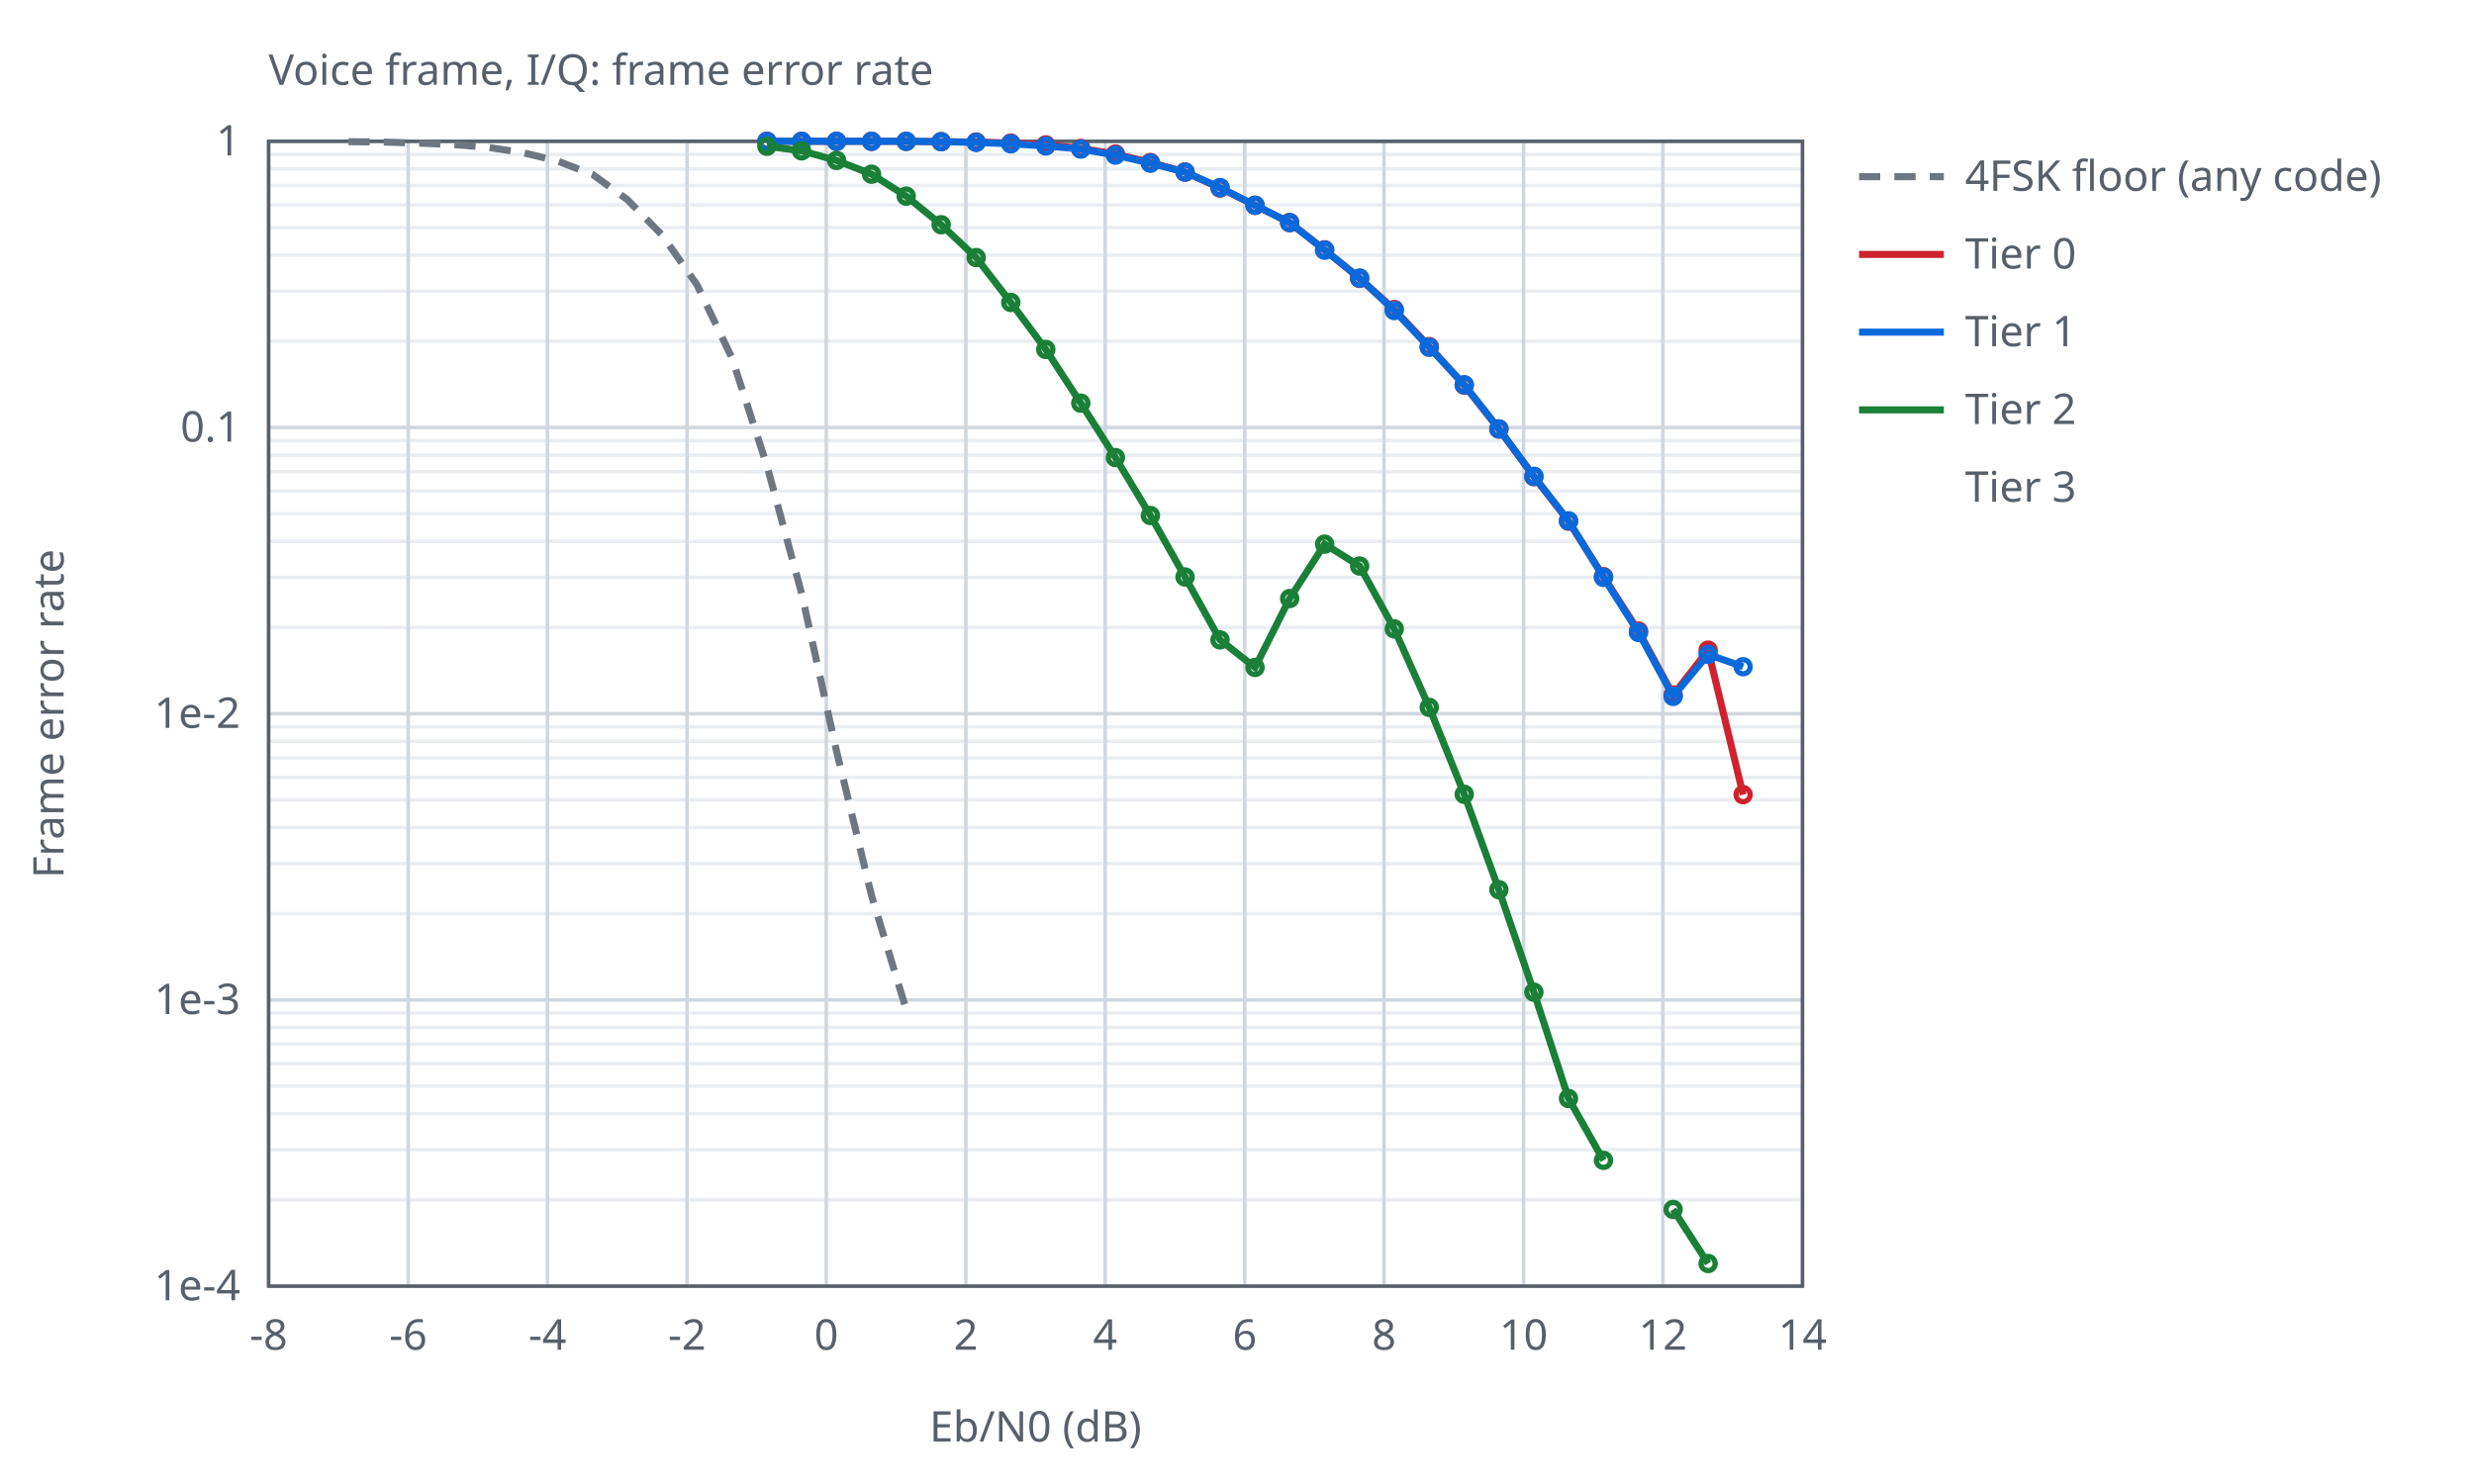
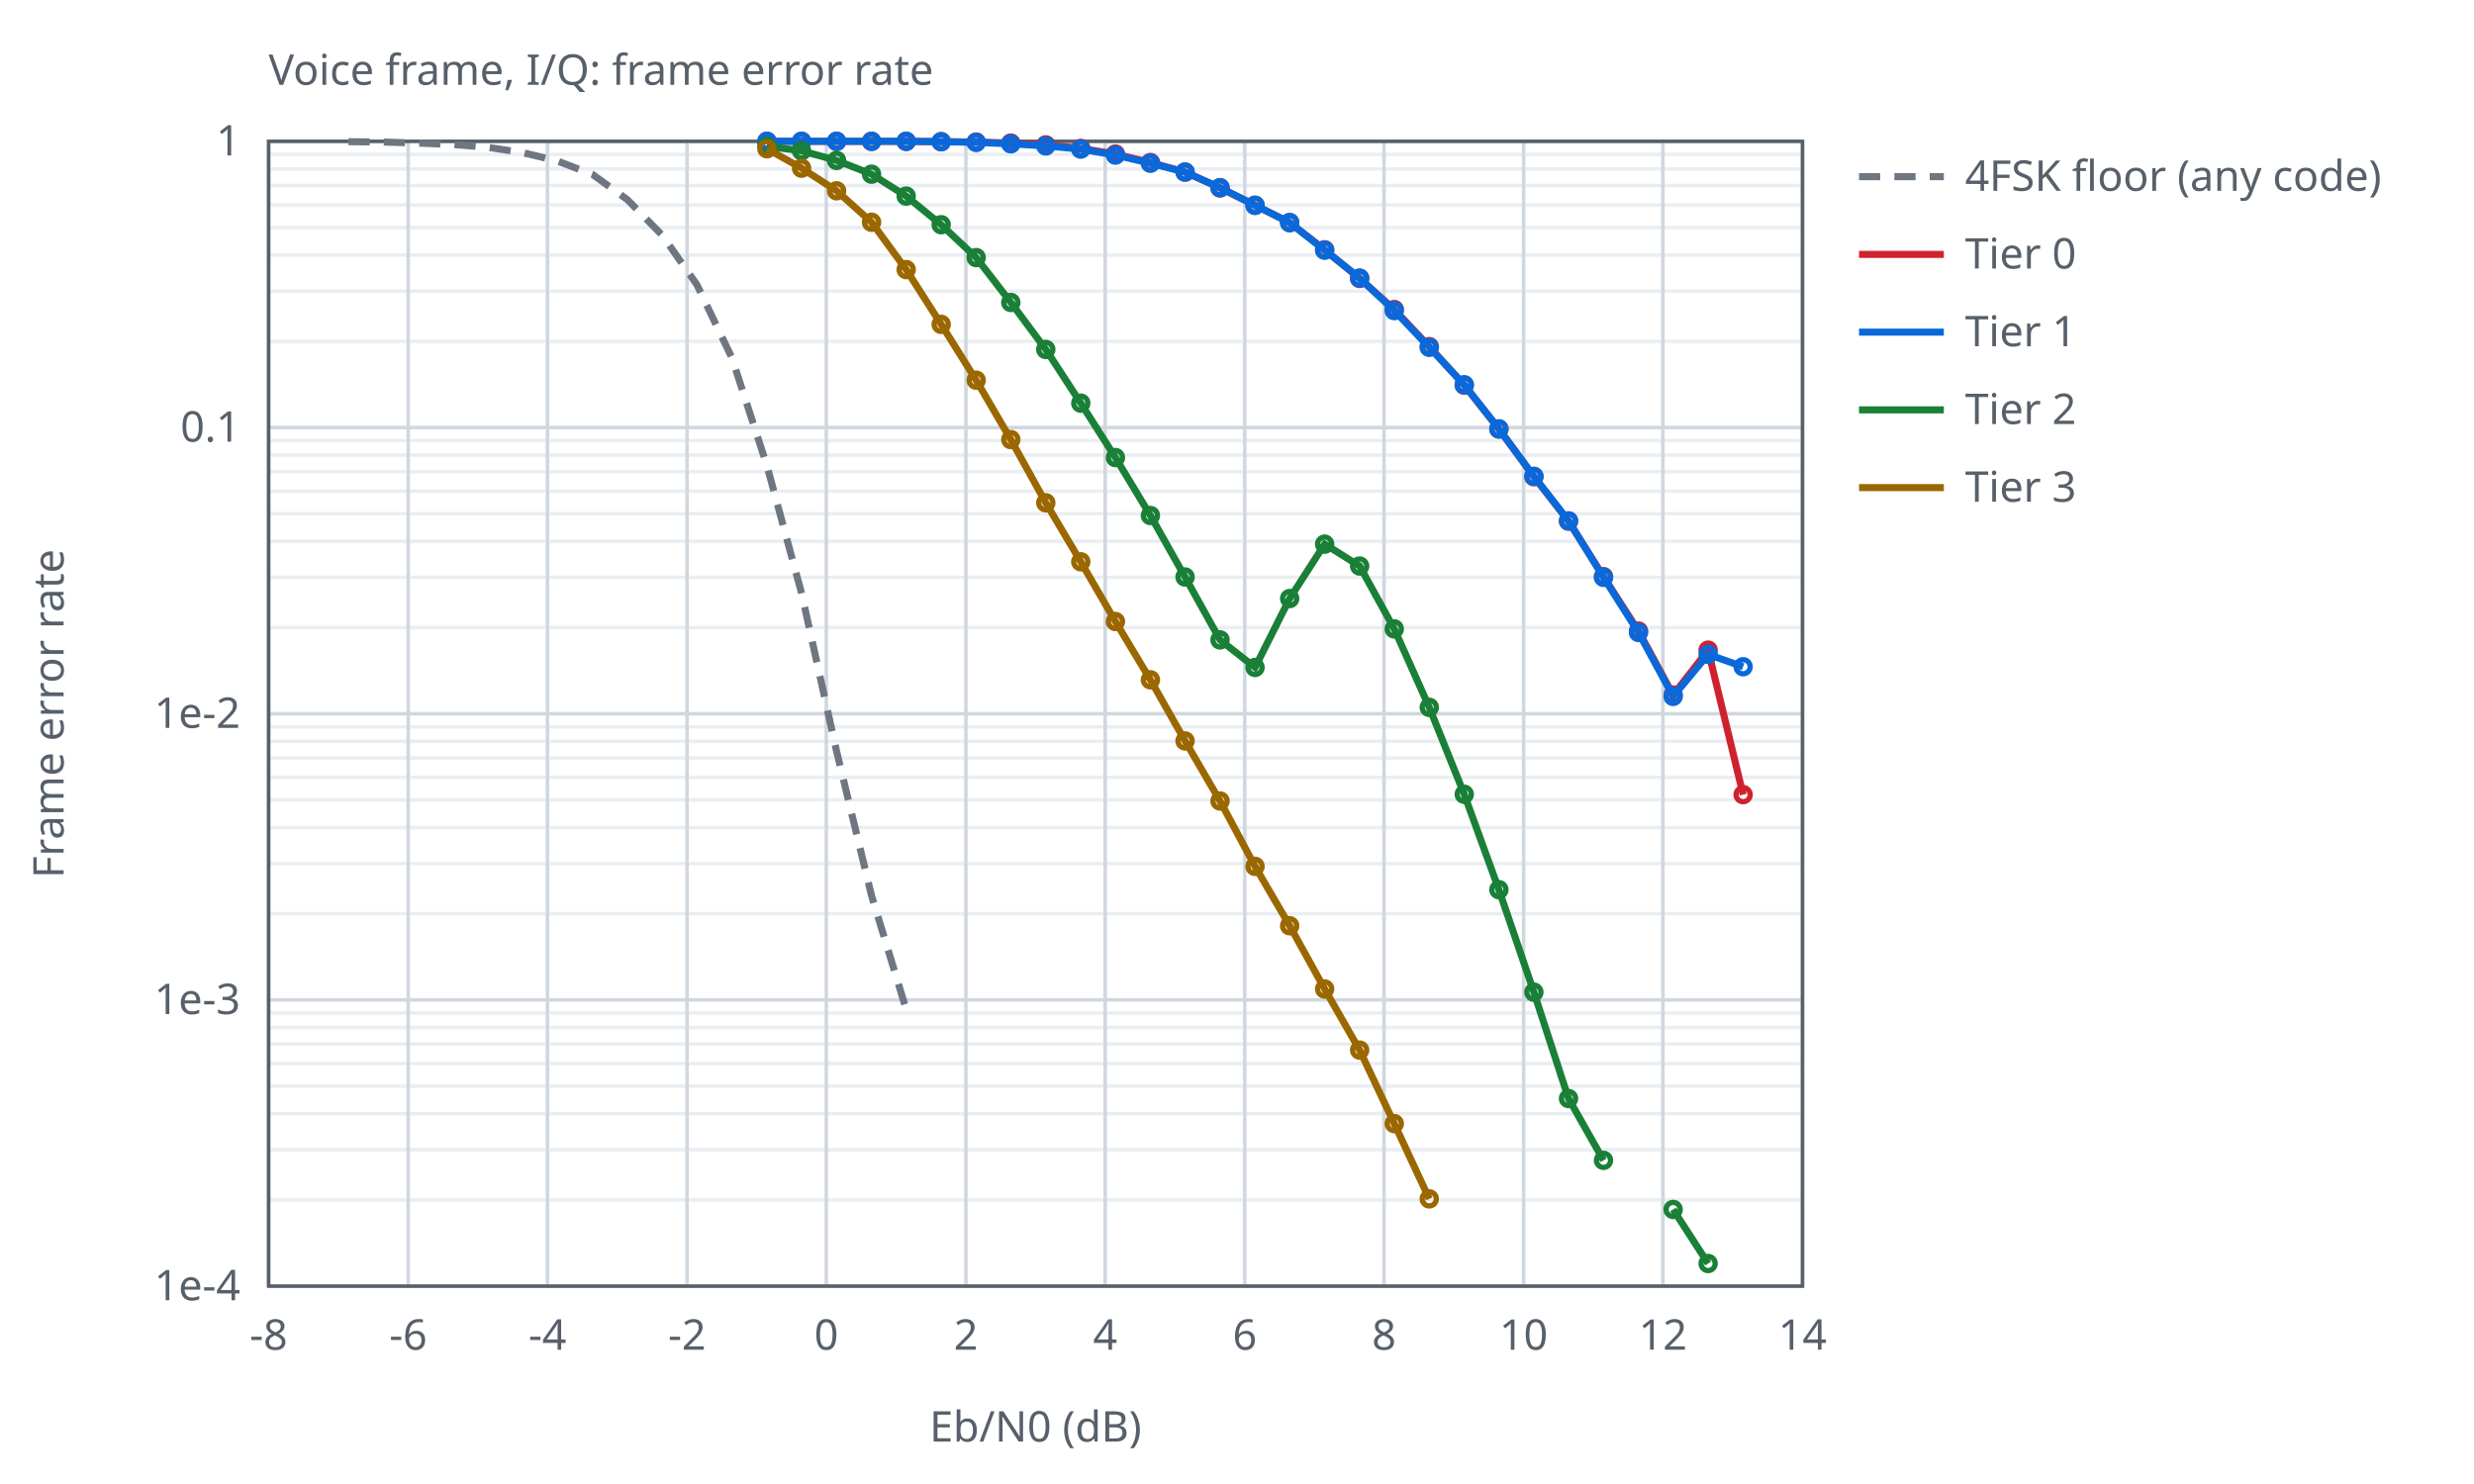
<svg xmlns="http://www.w3.org/2000/svg" width="700" height="420" viewBox="0 0 700 420">
-   <style>text{font-family:sans-serif;font-size:12px;fill:#57606a}.ax{stroke:#57606a;stroke-width:1;fill:none}.gr{stroke:#d0d7de;stroke-width:1}.mi{stroke:#eaeef2;stroke-width:1}.r0{stroke:#6e7781}.r1{stroke:#bc4c00}.r2{stroke:#8250df}.s1{stroke:#cf222e}.s2{stroke:#0969da}.s3{stroke:#1a7f37}.l{fill:none;stroke-width:2}.p{fill:none;stroke-width:1.5}@media (prefers-color-scheme:dark){text{fill:#c9d1d9}.ax{stroke:#8b949e}.gr{stroke:#30363d}.mi{stroke:#21262d}.r0{stroke:#8b949e}.r1{stroke:#f0883e}.r2{stroke:#d2a8ff}.s1{stroke:#ff7b72}.s2{stroke:#58a6ff}.s3{stroke:#3fb950}}</style>
+   <style>text{font-family:sans-serif;font-size:12px;fill:#57606a}.ax{stroke:#57606a;stroke-width:1;fill:none}.gr{stroke:#d0d7de;stroke-width:1}.mi{stroke:#eaeef2;stroke-width:1}.r0{stroke:#6e7781}.r1{stroke:#bc4c00}.r2{stroke:#8250df}.s1{stroke:#cf222e}.s2{stroke:#0969da}.s3{stroke:#1a7f37}.s4{stroke:#9a6700}.l{fill:none;stroke-width:2}.p{fill:none;stroke-width:1.5}@media (prefers-color-scheme:dark){text{fill:#c9d1d9}.ax{stroke:#8b949e}.gr{stroke:#30363d}.mi{stroke:#21262d}.r0{stroke:#8b949e}.r1{stroke:#f0883e}.r2{stroke:#d2a8ff}.s1{stroke:#ff7b72}.s2{stroke:#58a6ff}.s3{stroke:#3fb950}.s4{stroke:#d29922}}</style>
  <text x="76.0" y="24">Voice frame, I/Q: frame error rate</text>
  <line class="mi" x1="76.0" y1="96.6" x2="510.0" y2="96.6" />
  <line class="mi" x1="76.0" y1="82.4" x2="510.0" y2="82.4" />
  <line class="mi" x1="76.0" y1="72.2" x2="510.0" y2="72.2" />
  <line class="mi" x1="76.0" y1="64.4" x2="510.0" y2="64.4" />
  <line class="mi" x1="76.0" y1="58.0" x2="510.0" y2="58.0" />
  <line class="mi" x1="76.0" y1="52.5" x2="510.0" y2="52.5" />
  <line class="mi" x1="76.0" y1="47.8" x2="510.0" y2="47.8" />
  <line class="mi" x1="76.0" y1="43.7" x2="510.0" y2="43.7" />
  <line class="mi" x1="76.0" y1="177.6" x2="510.0" y2="177.6" />
  <line class="mi" x1="76.0" y1="163.4" x2="510.0" y2="163.4" />
  <line class="mi" x1="76.0" y1="153.2" x2="510.0" y2="153.2" />
  <line class="mi" x1="76.0" y1="145.4" x2="510.0" y2="145.4" />
  <line class="mi" x1="76.0" y1="139.0" x2="510.0" y2="139.0" />
  <line class="mi" x1="76.0" y1="133.5" x2="510.0" y2="133.5" />
  <line class="mi" x1="76.0" y1="128.8" x2="510.0" y2="128.8" />
  <line class="mi" x1="76.0" y1="124.7" x2="510.0" y2="124.7" />
  <line class="mi" x1="76.0" y1="258.6" x2="510.0" y2="258.6" />
  <line class="mi" x1="76.0" y1="244.4" x2="510.0" y2="244.4" />
  <line class="mi" x1="76.0" y1="234.2" x2="510.0" y2="234.2" />
  <line class="mi" x1="76.0" y1="226.4" x2="510.0" y2="226.4" />
  <line class="mi" x1="76.0" y1="220.0" x2="510.0" y2="220.0" />
  <line class="mi" x1="76.0" y1="214.5" x2="510.0" y2="214.5" />
  <line class="mi" x1="76.0" y1="209.8" x2="510.0" y2="209.8" />
  <line class="mi" x1="76.0" y1="205.7" x2="510.0" y2="205.7" />
  <line class="mi" x1="76.0" y1="339.6" x2="510.0" y2="339.6" />
  <line class="mi" x1="76.0" y1="325.4" x2="510.0" y2="325.4" />
  <line class="mi" x1="76.0" y1="315.2" x2="510.0" y2="315.2" />
  <line class="mi" x1="76.0" y1="307.4" x2="510.0" y2="307.4" />
  <line class="mi" x1="76.0" y1="301.0" x2="510.0" y2="301.0" />
  <line class="mi" x1="76.0" y1="295.5" x2="510.0" y2="295.5" />
  <line class="mi" x1="76.0" y1="290.8" x2="510.0" y2="290.8" />
  <line class="mi" x1="76.0" y1="286.7" x2="510.0" y2="286.7" />
  <line class="gr" x1="76.0" y1="364.0" x2="76.0" y2="40.0" />
  <text x="76.0" y="382.0" text-anchor="middle">-8</text>
  <line class="gr" x1="115.5" y1="364.0" x2="115.5" y2="40.0" />
  <text x="115.5" y="382.0" text-anchor="middle">-6</text>
  <line class="gr" x1="154.9" y1="364.0" x2="154.9" y2="40.0" />
  <text x="154.9" y="382.0" text-anchor="middle">-4</text>
  <line class="gr" x1="194.4" y1="364.0" x2="194.4" y2="40.0" />
  <text x="194.4" y="382.0" text-anchor="middle">-2</text>
  <line class="gr" x1="233.8" y1="364.0" x2="233.8" y2="40.0" />
  <text x="233.8" y="382.0" text-anchor="middle">0</text>
  <line class="gr" x1="273.3" y1="364.0" x2="273.3" y2="40.0" />
  <text x="273.3" y="382.0" text-anchor="middle">2</text>
  <line class="gr" x1="312.7" y1="364.0" x2="312.7" y2="40.0" />
  <text x="312.7" y="382.0" text-anchor="middle">4</text>
  <line class="gr" x1="352.2" y1="364.0" x2="352.2" y2="40.0" />
  <text x="352.2" y="382.0" text-anchor="middle">6</text>
  <line class="gr" x1="391.6" y1="364.0" x2="391.6" y2="40.0" />
  <text x="391.6" y="382.0" text-anchor="middle">8</text>
  <line class="gr" x1="431.1" y1="364.0" x2="431.1" y2="40.0" />
  <text x="431.1" y="382.0" text-anchor="middle">10</text>
  <line class="gr" x1="470.5" y1="364.0" x2="470.5" y2="40.0" />
  <text x="470.5" y="382.0" text-anchor="middle">12</text>
  <line class="gr" x1="510.0" y1="364.0" x2="510.0" y2="40.0" />
  <text x="510.0" y="382.0" text-anchor="middle">14</text>
  <line class="gr" x1="76.0" y1="40.0" x2="510.0" y2="40.0" />
  <text x="68.0" y="44.0" text-anchor="end">1</text>
  <line class="gr" x1="76.0" y1="121.0" x2="510.0" y2="121.0" />
  <text x="68.0" y="125.0" text-anchor="end">0.1</text>
  <line class="gr" x1="76.0" y1="202.0" x2="510.0" y2="202.0" />
  <text x="68.0" y="206.0" text-anchor="end">1e-2</text>
  <line class="gr" x1="76.0" y1="283.0" x2="510.0" y2="283.0" />
  <text x="68.0" y="287.0" text-anchor="end">1e-3</text>
  <line class="gr" x1="76.0" y1="364.0" x2="510.0" y2="364.0" />
  <text x="68.0" y="368.0" text-anchor="end">1e-4</text>
  <rect class="ax" x="76.0" y="40.0" width="434.0" height="324.0" />
  <text x="293.0" y="408.0" text-anchor="middle">Eb/N0 (dB)</text>
  <text x="18" y="202.0" text-anchor="middle" transform="rotate(-90 18 202.0)">Frame error rate</text>
  <path class="l r0" stroke-dasharray="6 4" d="M98.6,40.1 L108.5,40.2 L118.3,40.5 L128.2,40.9 L138.1,41.7 L147.9,43.2 L157.8,45.6 L167.7,49.4 L177.5,56.5 L187.4,66.6 L197.2,80.6 L207.1,101.3 L217.0,131.8 L226.8,167.9 L236.7,212.6 L246.6,253.5 L256.4,285.7" />
  <line class="l r0" stroke-dasharray="6 4" x1="526.0" y1="50.0" x2="550.0" y2="50.0" />
  <text x="556.0" y="54.0">4FSK floor (any code)</text>
  <path class="l s1" d="M217.0,40.0 L226.8,40.0 L236.7,40.0 L246.6,40.0 L256.4,40.0 L266.3,40.1 L276.2,40.2 L286.0,40.5 L295.9,41.0 L305.8,42.0 L315.6,43.6 L325.5,46.0 L335.3,48.7 L345.2,53.2 L355.1,58.1 L364.9,63.0 L374.8,70.7 L384.7,78.8 L394.5,87.6 L404.4,98.1 L414.3,109.0 L424.1,121.4 L434.0,134.9 L443.8,147.5 L453.7,163.2 L463.6,178.6 L473.4,196.7 L483.3,184.0 L493.2,224.9" />
  <circle class="p s1" cx="217.0" cy="40.0" r="2" />
  <circle class="p s1" cx="226.8" cy="40.0" r="2" />
  <circle class="p s1" cx="236.7" cy="40.0" r="2" />
  <circle class="p s1" cx="246.6" cy="40.0" r="2" />
  <circle class="p s1" cx="256.4" cy="40.0" r="2" />
  <circle class="p s1" cx="266.3" cy="40.1" r="2" />
  <circle class="p s1" cx="276.2" cy="40.2" r="2" />
  <circle class="p s1" cx="286.0" cy="40.5" r="2" />
  <circle class="p s1" cx="295.9" cy="41.0" r="2" />
  <circle class="p s1" cx="305.8" cy="42.0" r="2" />
  <circle class="p s1" cx="315.6" cy="43.6" r="2" />
  <circle class="p s1" cx="325.5" cy="46.0" r="2" />
  <circle class="p s1" cx="335.3" cy="48.7" r="2" />
  <circle class="p s1" cx="345.2" cy="53.2" r="2" />
  <circle class="p s1" cx="355.1" cy="58.1" r="2" />
  <circle class="p s1" cx="364.9" cy="63.0" r="2" />
  <circle class="p s1" cx="374.8" cy="70.7" r="2" />
  <circle class="p s1" cx="384.7" cy="78.8" r="2" />
  <circle class="p s1" cx="394.5" cy="87.6" r="2" />
  <circle class="p s1" cx="404.4" cy="98.1" r="2" />
  <circle class="p s1" cx="414.3" cy="109.0" r="2" />
  <circle class="p s1" cx="424.1" cy="121.4" r="2" />
  <circle class="p s1" cx="434.0" cy="134.9" r="2" />
  <circle class="p s1" cx="443.8" cy="147.5" r="2" />
  <circle class="p s1" cx="453.7" cy="163.2" r="2" />
  <circle class="p s1" cx="463.6" cy="178.6" r="2" />
  <circle class="p s1" cx="473.4" cy="196.7" r="2" />
  <circle class="p s1" cx="483.3" cy="184.0" r="2" />
  <circle class="p s1" cx="493.2" cy="224.9" r="2" />
  <line class="l s1" x1="526.0" y1="72.0" x2="550.0" y2="72.0" />
  <text x="556.0" y="76.0">Tier 0</text>
  <path class="l s2" d="M217.0,40.0 L226.8,40.0 L236.7,40.0 L246.6,40.0 L256.4,40.0 L266.3,40.1 L276.2,40.3 L286.0,40.7 L295.9,41.3 L305.8,42.2 L315.6,43.9 L325.5,46.2 L335.3,48.7 L345.2,53.1 L355.1,58.1 L364.9,63.0 L374.8,70.8 L384.7,78.7 L394.5,87.9 L404.4,98.3 L414.3,108.9 L424.1,121.4 L434.0,134.8 L443.8,147.4 L453.7,163.4 L463.6,179.0 L473.4,197.1 L483.3,185.2 L493.2,188.7" />
  <circle class="p s2" cx="217.0" cy="40.0" r="2" />
  <circle class="p s2" cx="226.8" cy="40.0" r="2" />
  <circle class="p s2" cx="236.7" cy="40.0" r="2" />
  <circle class="p s2" cx="246.6" cy="40.0" r="2" />
  <circle class="p s2" cx="256.4" cy="40.0" r="2" />
  <circle class="p s2" cx="266.3" cy="40.1" r="2" />
  <circle class="p s2" cx="276.2" cy="40.3" r="2" />
  <circle class="p s2" cx="286.0" cy="40.7" r="2" />
  <circle class="p s2" cx="295.9" cy="41.3" r="2" />
  <circle class="p s2" cx="305.8" cy="42.2" r="2" />
  <circle class="p s2" cx="315.6" cy="43.9" r="2" />
  <circle class="p s2" cx="325.5" cy="46.2" r="2" />
  <circle class="p s2" cx="335.3" cy="48.7" r="2" />
  <circle class="p s2" cx="345.2" cy="53.1" r="2" />
  <circle class="p s2" cx="355.1" cy="58.1" r="2" />
  <circle class="p s2" cx="364.9" cy="63.0" r="2" />
  <circle class="p s2" cx="374.8" cy="70.8" r="2" />
  <circle class="p s2" cx="384.7" cy="78.7" r="2" />
  <circle class="p s2" cx="394.5" cy="87.9" r="2" />
  <circle class="p s2" cx="404.4" cy="98.3" r="2" />
  <circle class="p s2" cx="414.3" cy="108.9" r="2" />
  <circle class="p s2" cx="424.1" cy="121.4" r="2" />
  <circle class="p s2" cx="434.0" cy="134.8" r="2" />
  <circle class="p s2" cx="443.8" cy="147.4" r="2" />
  <circle class="p s2" cx="453.7" cy="163.4" r="2" />
  <circle class="p s2" cx="463.6" cy="179.0" r="2" />
  <circle class="p s2" cx="473.4" cy="197.1" r="2" />
  <circle class="p s2" cx="483.3" cy="185.2" r="2" />
  <circle class="p s2" cx="493.2" cy="188.7" r="2" />
  <line class="l s2" x1="526.0" y1="94.0" x2="550.0" y2="94.0" />
  <text x="556.0" y="98.0">Tier 1</text>
  <path class="l s3" d="M217.0,41.4 L226.8,42.7 L236.7,45.4 L246.6,49.3 L256.4,55.5 L266.3,63.6 L276.2,72.9 L286.0,85.6 L295.9,98.9 L305.8,114.1 L315.6,129.5 L325.5,145.9 L335.3,163.3 L345.2,181.1 L355.1,188.9 L364.9,169.4 L374.8,154.0 L384.7,160.2 L394.5,178.0 L404.4,200.2 L414.3,224.8 L424.1,251.8 L434.0,280.8 L443.8,310.9 L453.7,328.4 M473.4,342.3 L483.3,357.6" />
  <circle class="p s3" cx="217.0" cy="41.4" r="2" />
  <circle class="p s3" cx="226.8" cy="42.7" r="2" />
  <circle class="p s3" cx="236.7" cy="45.4" r="2" />
  <circle class="p s3" cx="246.6" cy="49.3" r="2" />
  <circle class="p s3" cx="256.4" cy="55.5" r="2" />
  <circle class="p s3" cx="266.3" cy="63.6" r="2" />
  <circle class="p s3" cx="276.2" cy="72.9" r="2" />
  <circle class="p s3" cx="286.0" cy="85.6" r="2" />
  <circle class="p s3" cx="295.9" cy="98.9" r="2" />
  <circle class="p s3" cx="305.8" cy="114.1" r="2" />
  <circle class="p s3" cx="315.6" cy="129.5" r="2" />
  <circle class="p s3" cx="325.5" cy="145.9" r="2" />
  <circle class="p s3" cx="335.3" cy="163.3" r="2" />
  <circle class="p s3" cx="345.2" cy="181.1" r="2" />
  <circle class="p s3" cx="355.1" cy="188.9" r="2" />
  <circle class="p s3" cx="364.9" cy="169.4" r="2" />
  <circle class="p s3" cx="374.8" cy="154.0" r="2" />
  <circle class="p s3" cx="384.7" cy="160.2" r="2" />
  <circle class="p s3" cx="394.5" cy="178.0" r="2" />
  <circle class="p s3" cx="404.4" cy="200.2" r="2" />
  <circle class="p s3" cx="414.3" cy="224.8" r="2" />
  <circle class="p s3" cx="424.1" cy="251.8" r="2" />
  <circle class="p s3" cx="434.0" cy="280.8" r="2" />
  <circle class="p s3" cx="443.8" cy="310.9" r="2" />
  <circle class="p s3" cx="453.7" cy="328.4" r="2" />
  <circle class="p s3" cx="473.4" cy="342.3" r="2" />
  <circle class="p s3" cx="483.3" cy="357.6" r="2" />
  <line class="l s3" x1="526.0" y1="116.0" x2="550.0" y2="116.0" />
  <text x="556.0" y="120.0">Tier 2</text>
  <path class="l s4" d="M217.0,42.1 L226.8,47.6 L236.7,54.0 L246.6,62.9 L256.4,76.3 L266.3,91.8 L276.2,107.6 L286.0,124.4 L295.9,142.3 L305.8,159.0 L315.6,175.9 L325.5,192.4 L335.3,209.7 L345.2,226.7 L355.1,245.2 L364.9,262.0 L374.8,279.9 L384.7,297.2 L394.5,318.0 L404.4,339.3" />
  <circle class="p s4" cx="217.0" cy="42.1" r="2" />
  <circle class="p s4" cx="226.8" cy="47.6" r="2" />
  <circle class="p s4" cx="236.7" cy="54.0" r="2" />
  <circle class="p s4" cx="246.6" cy="62.9" r="2" />
  <circle class="p s4" cx="256.4" cy="76.3" r="2" />
  <circle class="p s4" cx="266.3" cy="91.8" r="2" />
  <circle class="p s4" cx="276.2" cy="107.6" r="2" />
  <circle class="p s4" cx="286.0" cy="124.4" r="2" />
  <circle class="p s4" cx="295.9" cy="142.3" r="2" />
  <circle class="p s4" cx="305.8" cy="159.0" r="2" />
  <circle class="p s4" cx="315.6" cy="175.9" r="2" />
  <circle class="p s4" cx="325.5" cy="192.4" r="2" />
  <circle class="p s4" cx="335.3" cy="209.7" r="2" />
  <circle class="p s4" cx="345.2" cy="226.7" r="2" />
  <circle class="p s4" cx="355.1" cy="245.2" r="2" />
  <circle class="p s4" cx="364.9" cy="262.0" r="2" />
  <circle class="p s4" cx="374.8" cy="279.9" r="2" />
  <circle class="p s4" cx="384.7" cy="297.2" r="2" />
  <circle class="p s4" cx="394.5" cy="318.0" r="2" />
  <circle class="p s4" cx="404.4" cy="339.3" r="2" />
  <line class="l s4" x1="526.0" y1="138.0" x2="550.0" y2="138.0" />
  <text x="556.0" y="142.0">Tier 3</text>
</svg>
